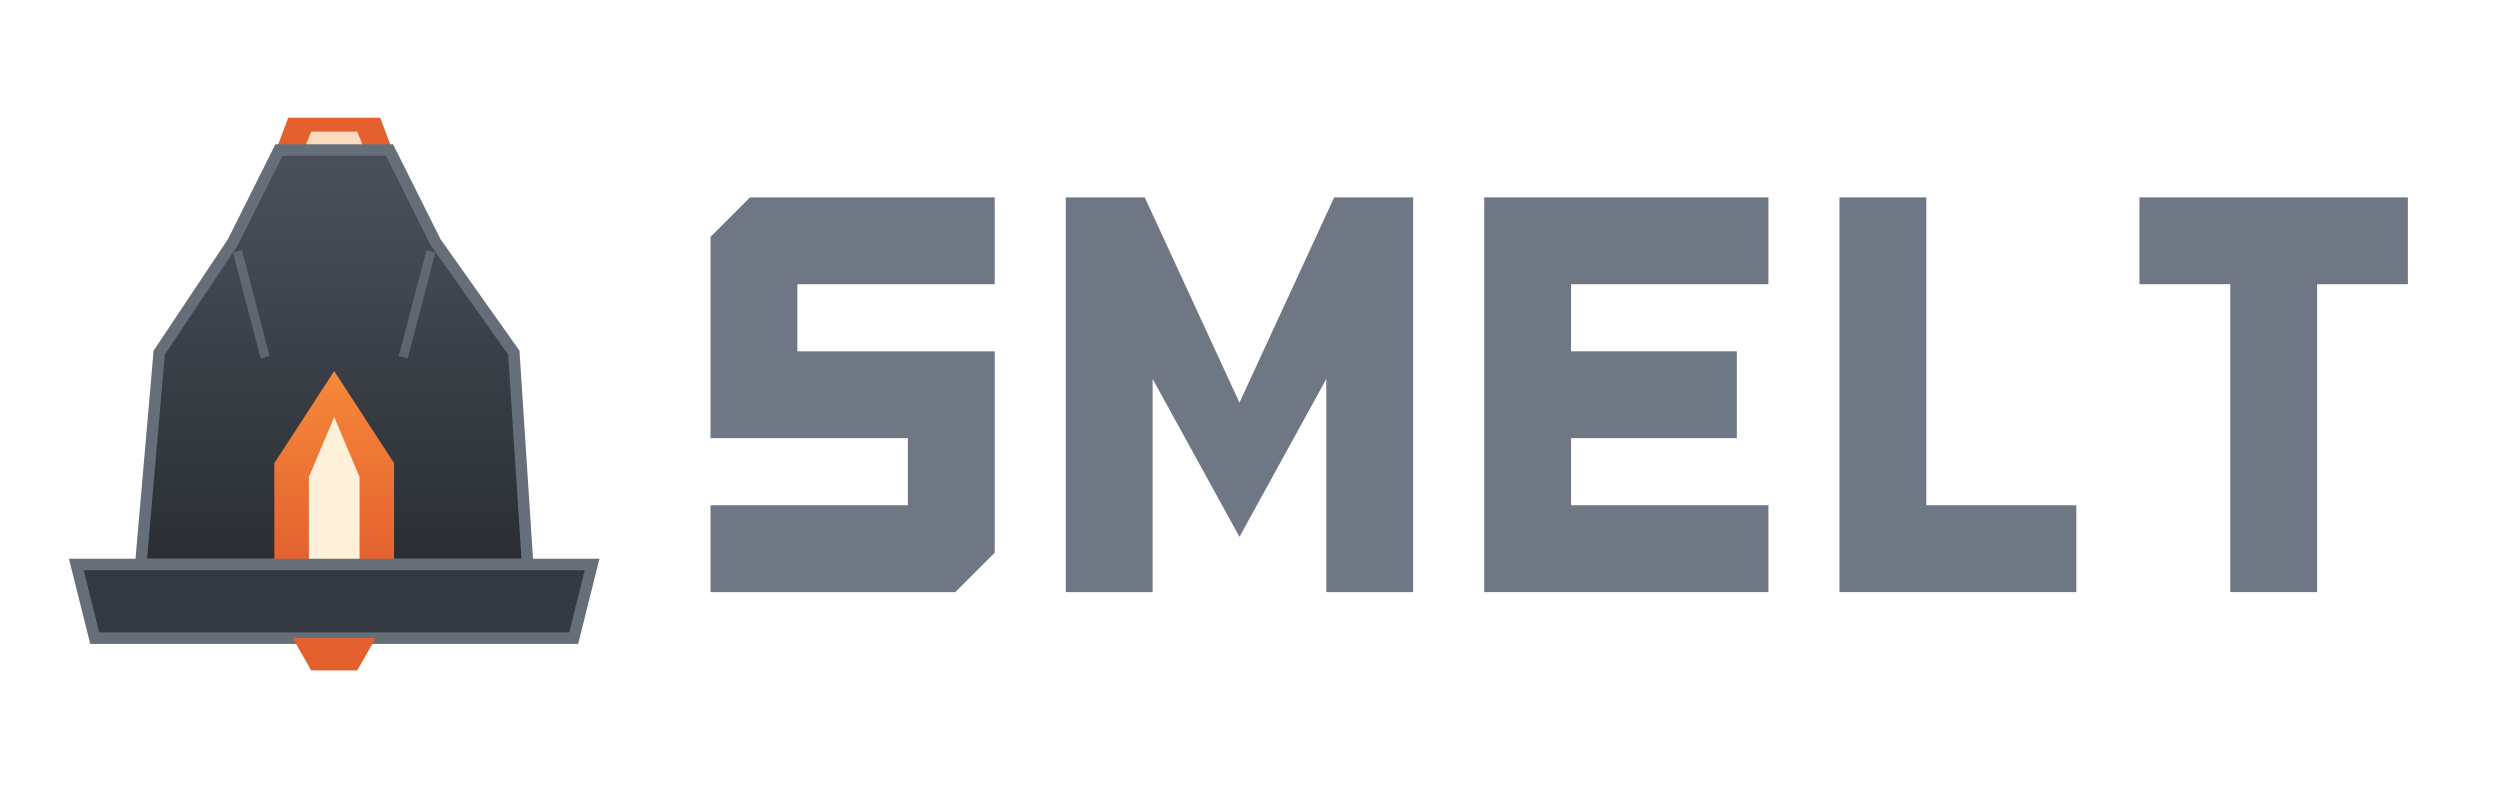
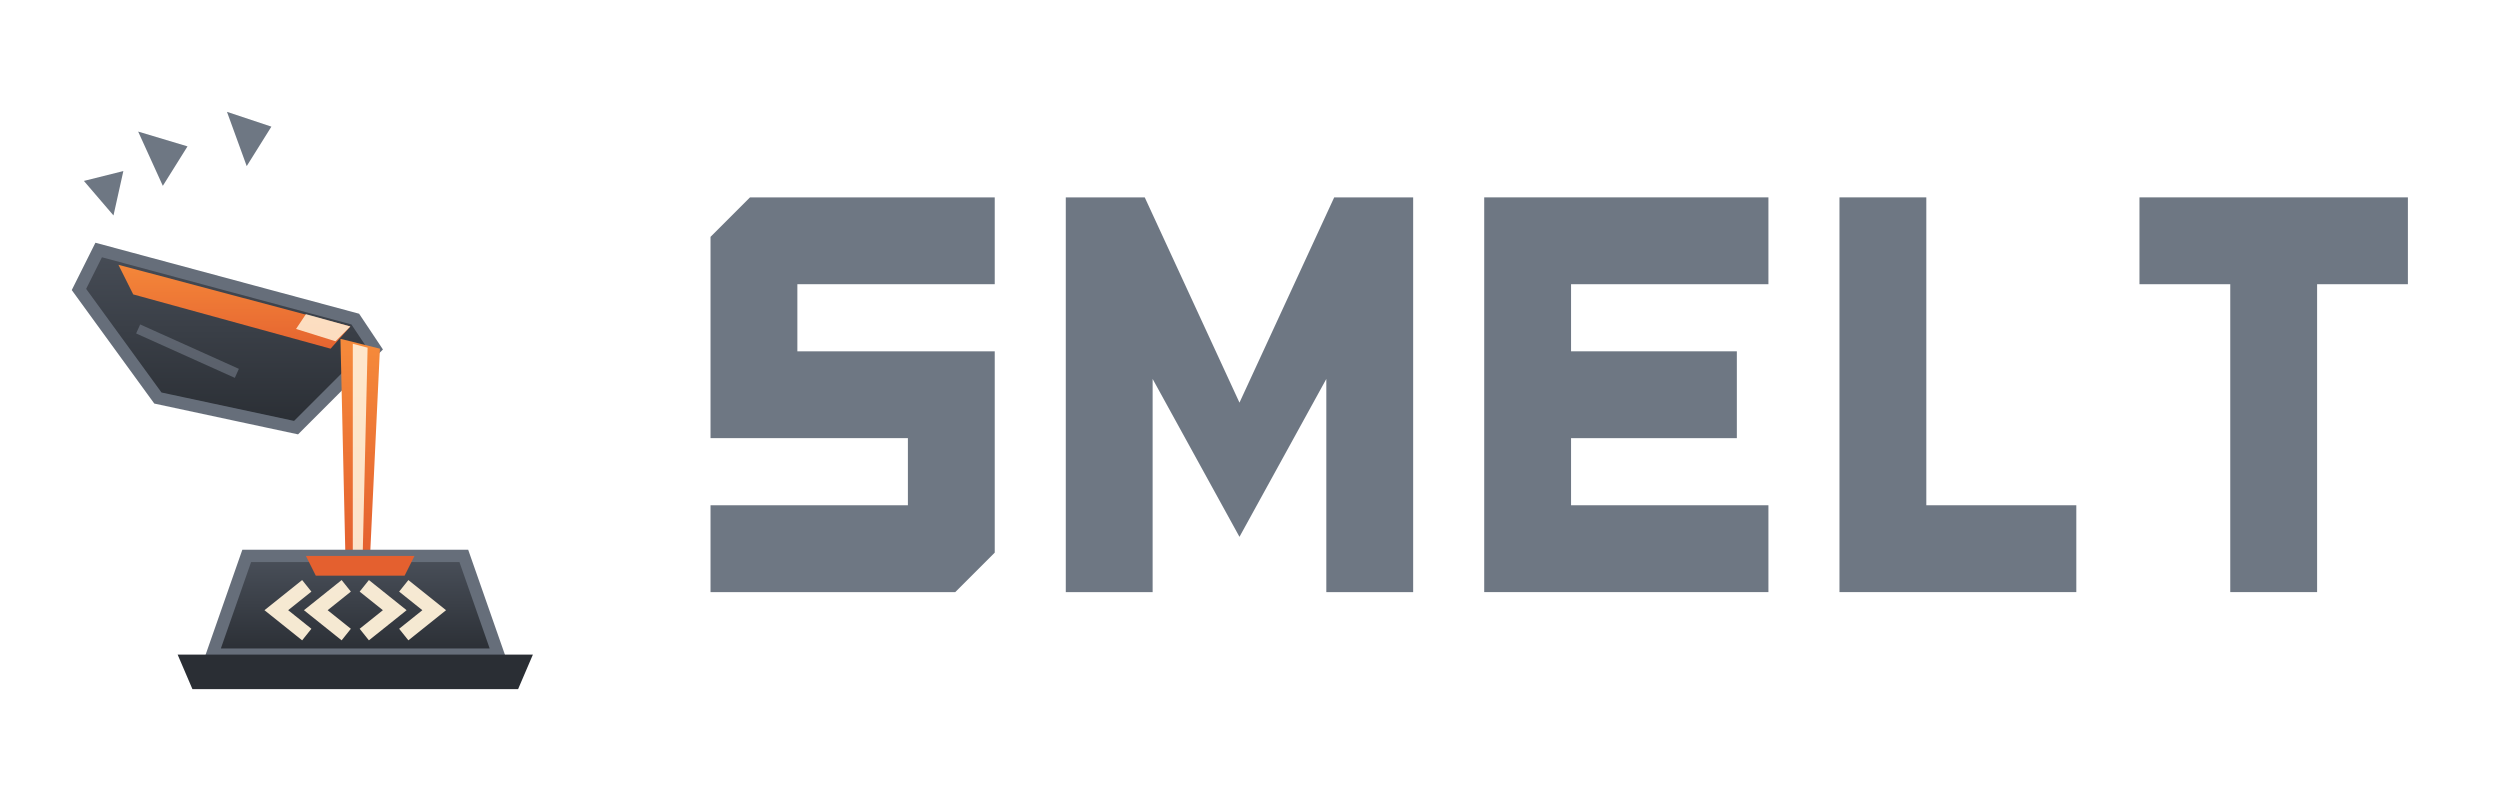
<svg xmlns="http://www.w3.org/2000/svg" viewBox="0 0 380 120" width="380" height="120" role="img" aria-label="smelt">
  <defs>
-     <linearGradient id="wm-iron" x1="32" y1="8" x2="32" y2="52" gradientUnits="userSpaceOnUse">
+     <linearGradient id="wm-iron" x1="20" y1="14" x2="20" y2="34" gradientUnits="userSpaceOnUse">
      <stop offset="0" stop-color="#4A505A" />
      <stop offset="1" stop-color="#2A2E34" />
    </linearGradient>
-     <linearGradient id="wm-mouth" x1="32" y1="31" x2="32" y2="52" gradientUnits="userSpaceOnUse">
+     <linearGradient id="wm-melt" x1="20" y1="17" x2="20" y2="27" gradientUnits="userSpaceOnUse">
      <stop offset="0" stop-color="#F5893A" />
      <stop offset="1" stop-color="#E4602F" />
    </linearGradient>
+     <linearGradient id="wm-stream" x1="32.5" y1="26" x2="32.5" y2="47" gradientUnits="userSpaceOnUse">
+       <stop offset="0" stop-color="#F5893A" />
+       <stop offset="1" stop-color="#E4602F" />
+     </linearGradient>
+     <linearGradient id="wm-ingot" x1="32" y1="47" x2="32" y2="57" gradientUnits="userSpaceOnUse">
+       <stop offset="0" stop-color="#4A505A" />
+       <stop offset="1" stop-color="#2A2E34" />
+     </linearGradient>
  </defs>
-   <g transform="translate(6 13) scale(1.4)">
-     <polygon points="25.5,7.5 38.5,7.5 37,3.5 27,3.5" fill="#E4602F" />
-     <polygon points="28.5,7.5 35.5,7.5 34.5,5 29.5,5" fill="#FFF1D9" opacity="0.85" />
-     <polygon points="26,7 38,7 43,17 51.5,29 53,52 11,52 13,29 21,17" fill="url(#wm-iron)" stroke="#666E7A" stroke-width="1.25" stroke-linejoin="miter" />
-     <g fill="none" stroke="#818A97" stroke-width="1" opacity="0.5">
-       <polyline points="21.5,18 24.5,29.5" />
-       <polyline points="42.5,18 39.5,29.5" />
+   <g transform="translate(6 14) scale(1.5)">
+     <g fill="#6E7783">
+       <polygon points="10,4 15,5.5 12.5,9.5" />
+       <polygon points="19,2 23.5,3.5 21,7.5" />
+       <polygon points="4.5,9 8.5,8 7.5,12.5" />
    </g>
-     <polygon points="32,31 38.5,41 38.5,52 25.5,52 25.5,41" fill="url(#wm-mouth)" />
-     <polygon points="32,36 34.75,42.5 34.75,52 29.25,52 29.25,42.5" fill="#FFF1D9" />
-     <polygon points="4,52 60,52 58,60 6,60" fill="#343941" stroke="#666E7A" stroke-width="1.25" stroke-linejoin="miter" />
-     <polygon points="27.5,60 36.5,60 34.5,63.5 29.5,63.5" fill="#E4602F" />
+     <polygon points="6,16 32,23 34,26 26,34 12,31 4,20" fill="url(#wm-iron)" stroke="#666E7A" stroke-width="1.25" stroke-linejoin="miter" />
+     <polygon points="8,17.5 31.5,23.75 29.5,26 9.5,20.5" fill="url(#wm-melt)" />
+     <polygon points="27,22.5 31.5,23.75 30,25.25 26,24" fill="#FFF1D9" opacity="0.85" />
+     <polyline points="10,24 20,28.5" fill="none" stroke="#818A97" stroke-width="1" opacity="0.5" />
+     <polygon points="30.5,25 34.5,26 33.5,47 31,47" fill="url(#wm-stream)" />
+     <polygon points="31.75,25.5 33.25,25.9 32.75,47 31.75,47" fill="#FFF1D9" opacity="0.9" />
+     <polygon points="21,47 43,47 46.5,57 17.5,57" fill="url(#wm-ingot)" stroke="#666E7A" stroke-width="1.25" stroke-linejoin="miter" />
+     <polygon points="27,47 38,47 37,49 28,49" fill="#E4602F" />
+     <g fill="none" stroke="#FFF1D9" stroke-width="1.5" stroke-linecap="square" opacity="0.95">
+       <polyline points="26.5,50.5 24,52.5 26.5,54.5" />
+       <polyline points="30.5,50.5 28,52.5 30.5,54.5" />
+       <polyline points="37.5,50.5 40,52.5 37.5,54.5" />
+       <polyline points="33.5,50.5 36,52.5 33.5,54.5" />
+     </g>
+     <polygon points="14,57 50,57 48.5,60.5 15.5,60.5" fill="#2A2E34" />
  </g>
  <g fill="#6E7783" transform="translate(108 30) scale(0.6)">
    <path d="M10,0 H72 V22 H22 V39 H72 V90 L62,100 H0 V78 H50 V61 H0 V10 Z" />
    <path d="M90,100 V0 H110 L134,52 L158,0 H178 V100 H156 V46 L134,86 L112,46 V100 Z" />
    <path d="M196,0 H268 V22 H218 V39 H260 V61 H218 V78 H268 V100 H196 Z" />
    <path d="M286,0 H308 V78 H346 V100 H286 Z" />
    <path d="M362,0 H430 V22 H407 V100 H385 V22 H362 Z" />
  </g>
</svg>
